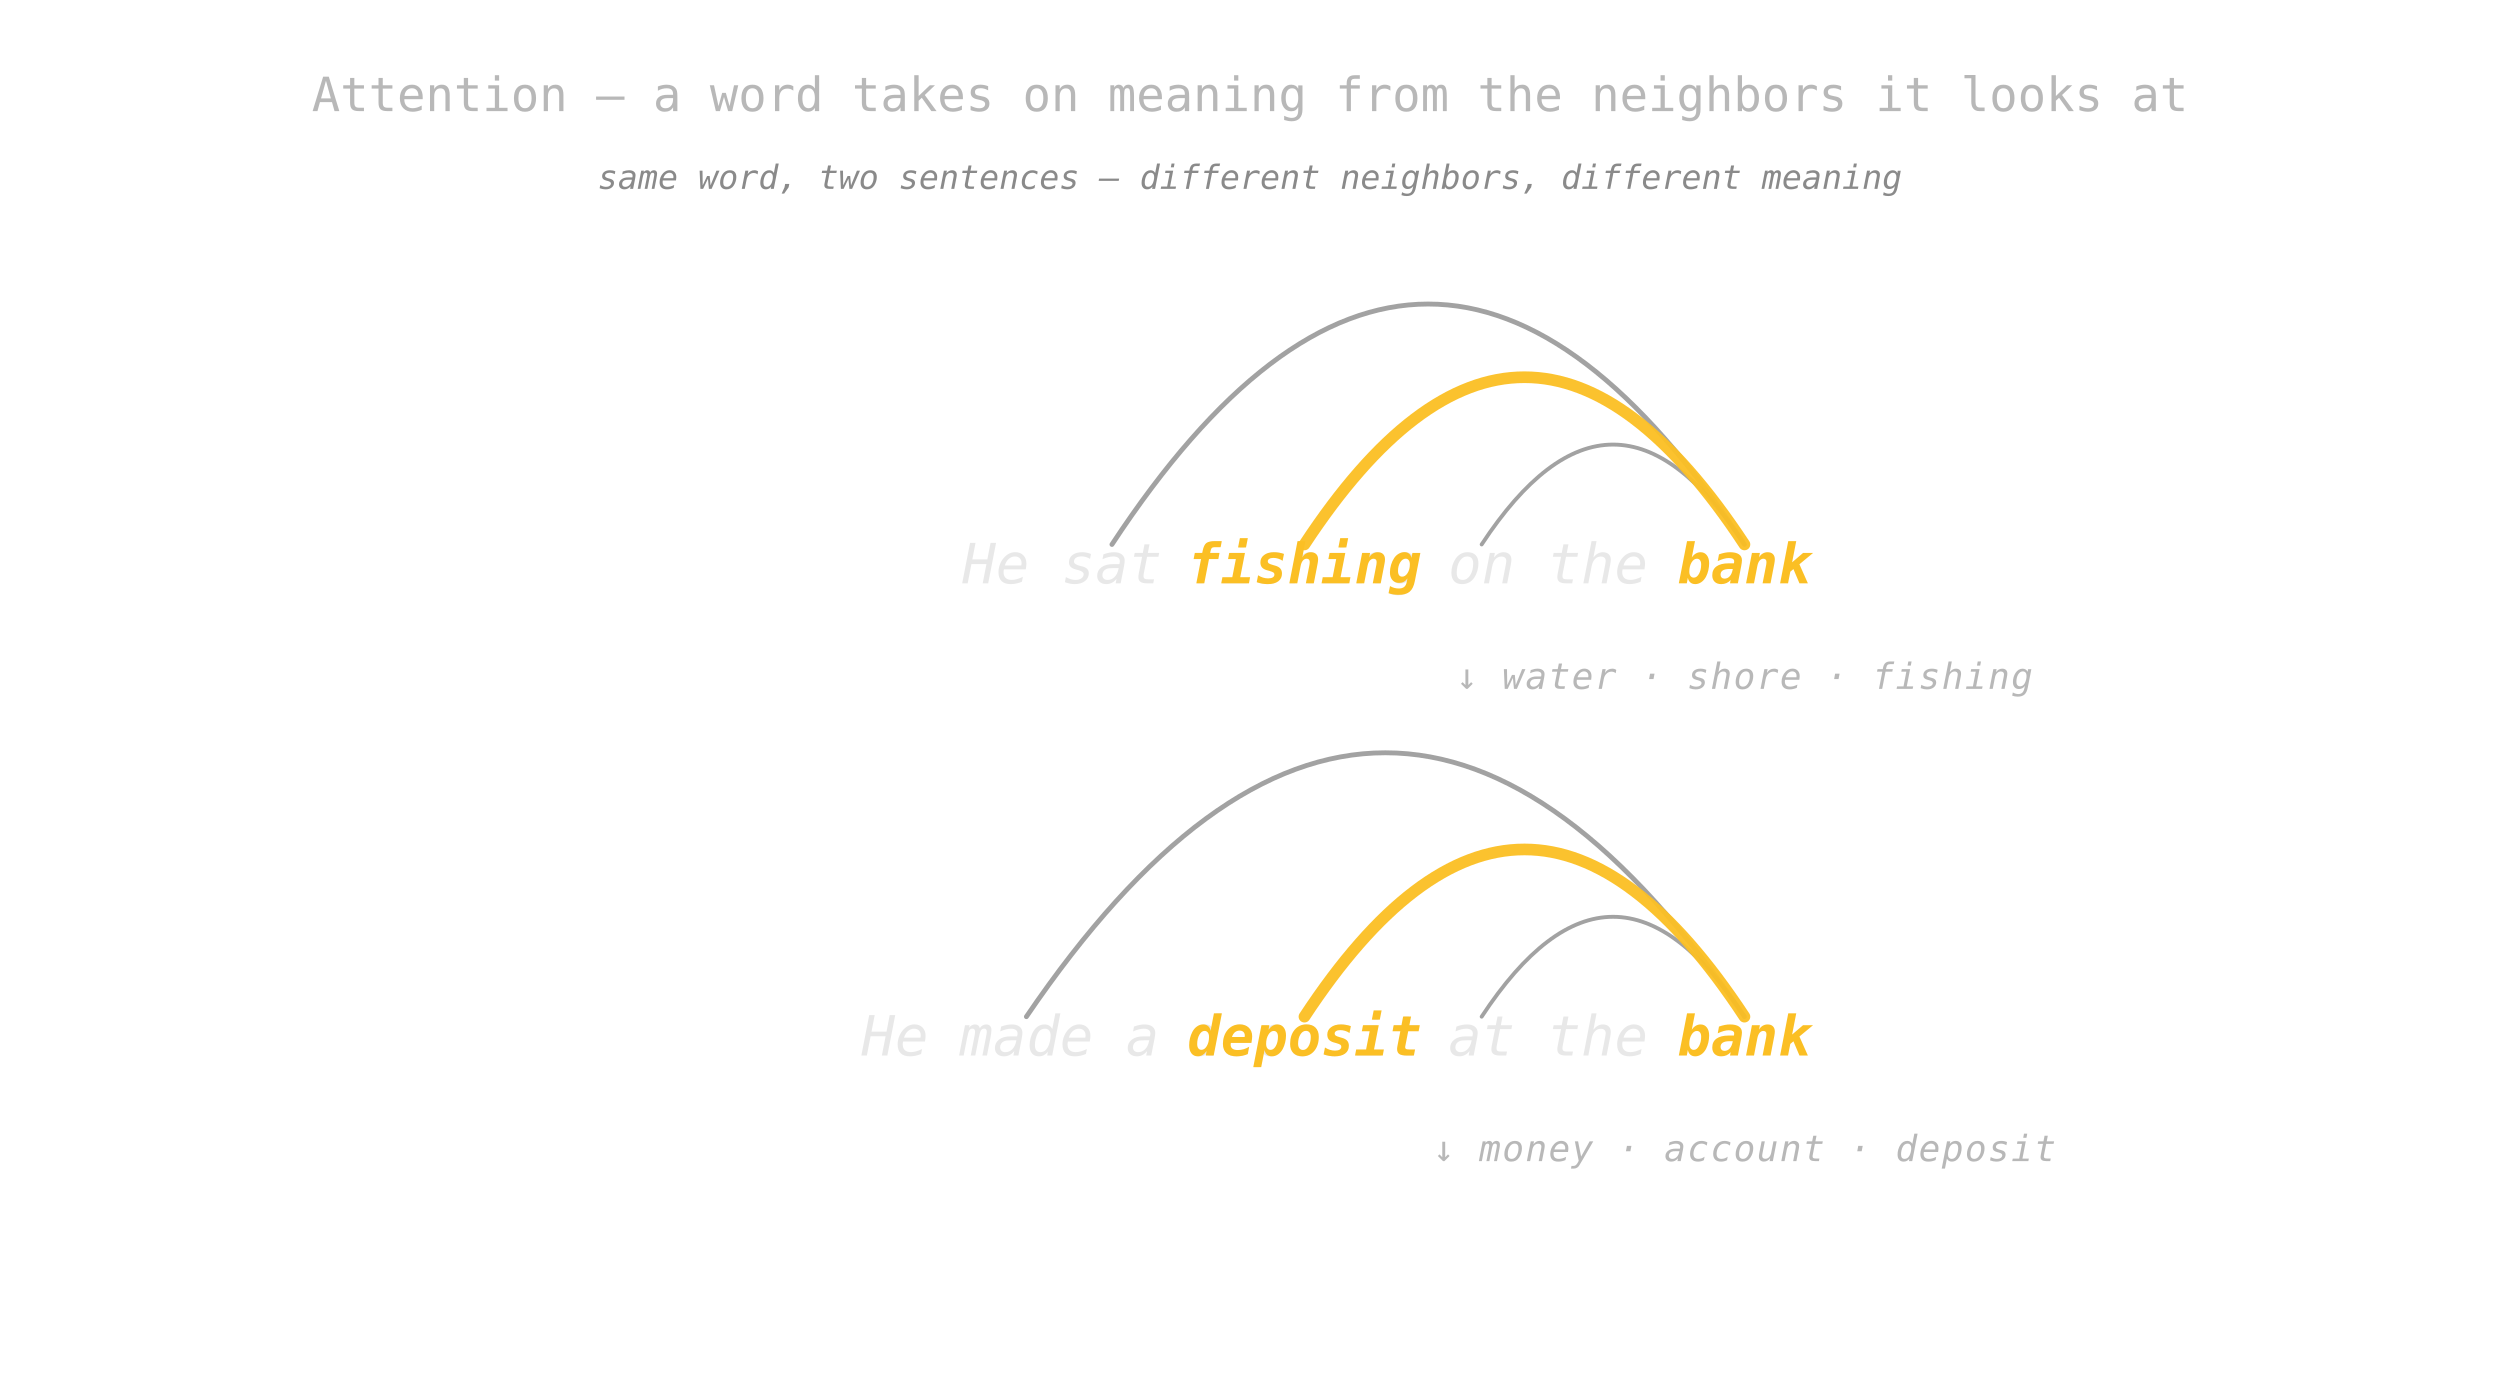
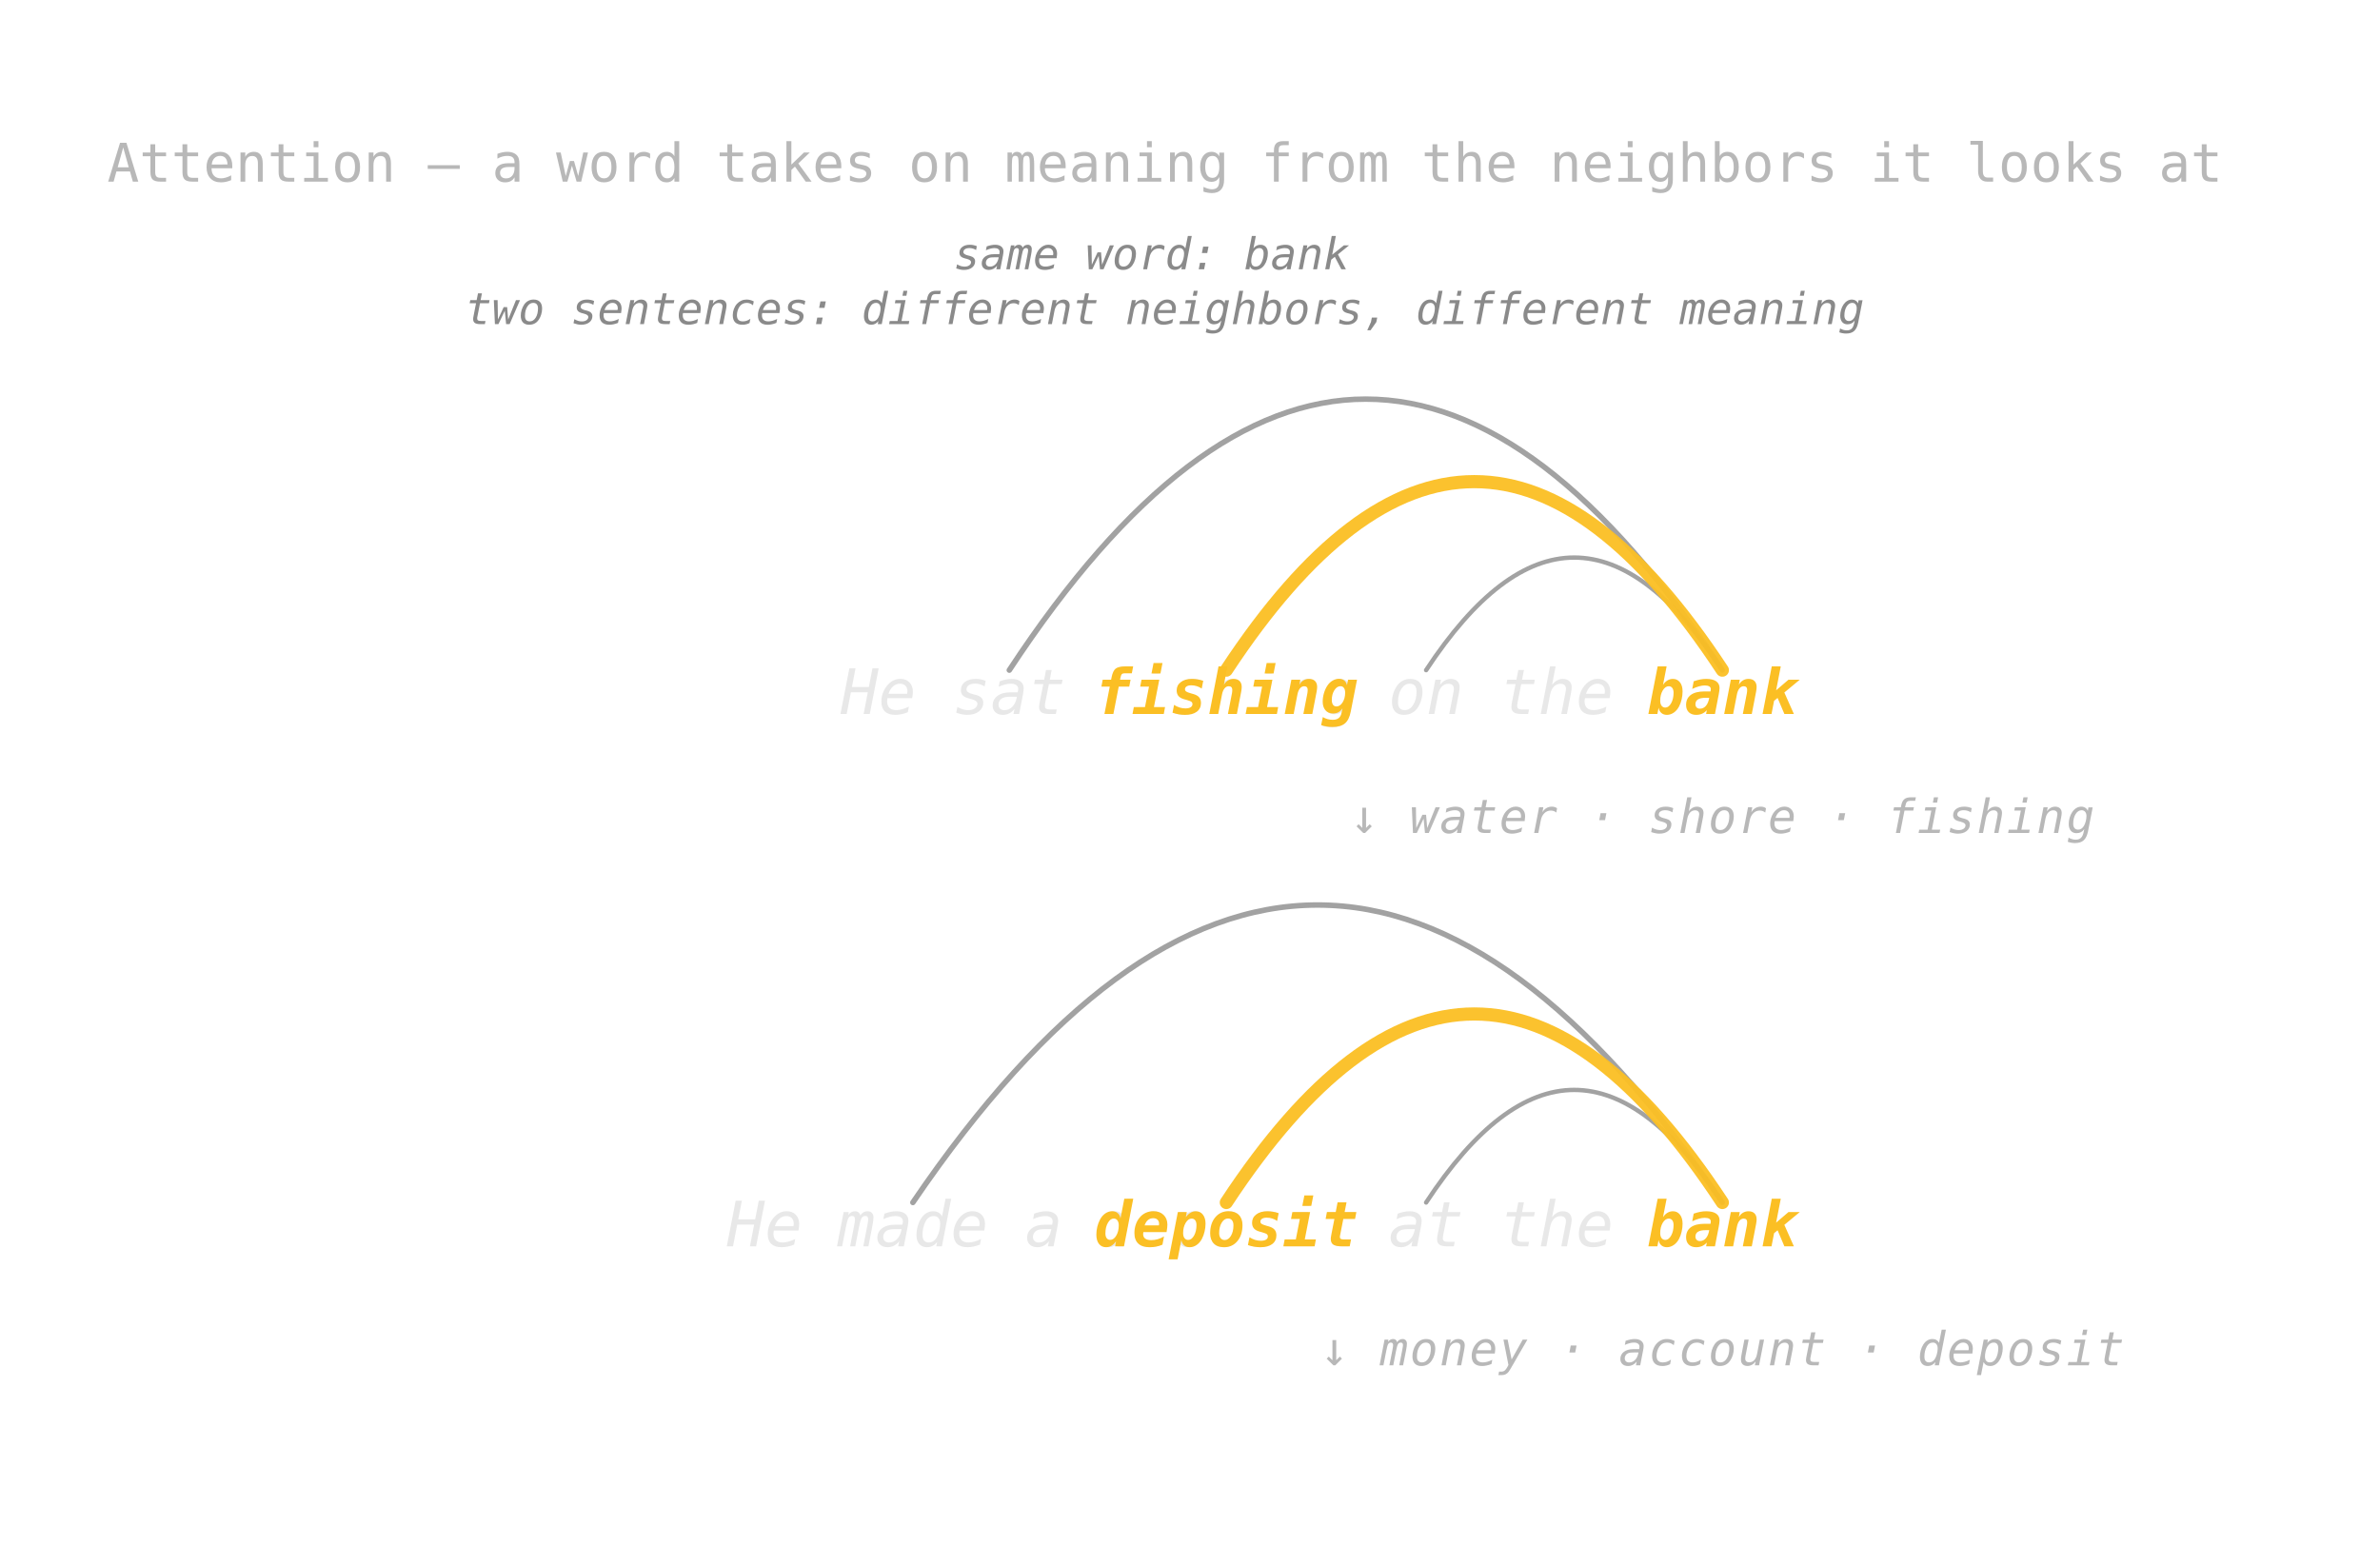
- <svg xmlns="http://www.w3.org/2000/svg" viewBox="0 0 900 500" font-family="Iosevka, 'JetBrains Mono', monospace">
-   <text x="450" y="40" text-anchor="middle" fill="#b8b8b8" font-size="17" font-weight="500">Attention — a word takes on meaning from the neighbors it looks at</text>
-   <text x="450" y="68" text-anchor="middle" fill="#8a8a8a" font-size="12" font-style="italic">same word, two sentences — different neighbors, different meaning</text>
-   <text x="358.5" y="210.0" text-anchor="middle" fill="#e8e8e8" font-size="20" font-weight="500" font-style="italic" font-family="Iosevka, 'JetBrains Mono', monospace">He</text>
-   <text x="400.3" y="210.0" text-anchor="middle" fill="#e8e8e8" font-size="20" font-weight="500" font-style="italic" font-family="Iosevka, 'JetBrains Mono', monospace">sat</text>
-   <text x="469.6" y="210.0" text-anchor="middle" fill="#e8e8e8" font-size="20" font-weight="500" font-style="italic" font-family="Iosevka, 'JetBrains Mono', monospace">fishing</text>
-   <text x="533.4" y="210.0" text-anchor="middle" fill="#e8e8e8" font-size="20" font-weight="500" font-style="italic" font-family="Iosevka, 'JetBrains Mono', monospace">on</text>
-   <text x="575.2" y="210.0" text-anchor="middle" fill="#e8e8e8" font-size="20" font-weight="500" font-style="italic" font-family="Iosevka, 'JetBrains Mono', monospace">the</text>
-   <text x="628.0" y="210.0" text-anchor="middle" fill="#fbbf24" font-size="20" font-weight="700" font-style="italic" font-family="Iosevka, 'JetBrains Mono', monospace">bank</text>
-   <text x="322.2" y="380.0" text-anchor="middle" fill="#e8e8e8" font-size="20" font-weight="500" font-style="italic" font-family="Iosevka, 'JetBrains Mono', monospace">He</text>
-   <text x="369.5" y="380.0" text-anchor="middle" fill="#e8e8e8" font-size="20" font-weight="500" font-style="italic" font-family="Iosevka, 'JetBrains Mono', monospace">made</text>
-   <text x="411.3" y="380.0" text-anchor="middle" fill="#e8e8e8" font-size="20" font-weight="500" font-style="italic" font-family="Iosevka, 'JetBrains Mono', monospace">a</text>
-   <text x="469.6" y="380.0" text-anchor="middle" fill="#e8e8e8" font-size="20" font-weight="500" font-style="italic" font-family="Iosevka, 'JetBrains Mono', monospace">deposit</text>
-   <text x="533.4" y="380.0" text-anchor="middle" fill="#e8e8e8" font-size="20" font-weight="500" font-style="italic" font-family="Iosevka, 'JetBrains Mono', monospace">at</text>
-   <text x="575.2" y="380.0" text-anchor="middle" fill="#e8e8e8" font-size="20" font-weight="500" font-style="italic" font-family="Iosevka, 'JetBrains Mono', monospace">the</text>
-   <text x="628.0" y="380.0" text-anchor="middle" fill="#fbbf24" font-size="20" font-weight="700" font-style="italic" font-family="Iosevka, 'JetBrains Mono', monospace">bank</text>
-   <g class="layer" id="attention-river">
-     <path d="M 533.4 196.0 Q 580.7 124.1 628.0 196.0" stroke="#555" stroke-width="1.40" fill="none" opacity="0.55" stroke-linecap="round" />
-     <path d="M 400.3 196.0 Q 514.1 22.9 628.0 196.0" stroke="#555" stroke-width="1.75" fill="none" opacity="0.55" stroke-linecap="round" />
-     <path d="M 469.6 196.0 Q 548.8 75.6 628.0 196.0" stroke="#fbbf24" stroke-width="4.20" fill="none" opacity="0.95" stroke-linecap="round" />
-     <text x="469.6" y="210.0" text-anchor="middle" fill="#fbbf24" font-size="20" font-weight="600" font-style="italic" font-family="Iosevka, 'JetBrains Mono', monospace">fishing</text>
-     <text x="628.0" y="248.0" text-anchor="middle" fill="#b8b8b8" font-size="13" font-style="italic" letter-spacing="0.5">↓ water · shore · fishing</text>
+ <svg xmlns="http://www.w3.org/2000/svg" viewBox="0 0 760 500" font-family="Iosevka, 'JetBrains Mono', monospace" version="1.1" id="svg502" width="760" height="500">
+   <defs id="defs506" />
+   <text x="372" y="58" text-anchor="middle" fill="#b8b8b8" font-size="17px" font-weight="500" id="text450">Attention — a word takes on meaning from the neighbors it looks at</text>
+   <text x="372" y="86" text-anchor="middle" fill="#8a8a8a" font-size="14px" font-style="italic" id="text452">
+     <tspan id="tspan1408" x="372" y="86">same word: bank</tspan>
+     <tspan id="tspan1410" x="372" y="103.5">two sentences: different neighbors, different meaning</tspan>
+   </text>
+   <text x="280.5" y="228" text-anchor="middle" fill="#e8e8e8" font-size="20px" font-weight="500" font-style="italic" font-family="Iosevka, 'JetBrains Mono', monospace" id="text454">He</text>
+   <text x="322.3" y="228" text-anchor="middle" fill="#e8e8e8" font-size="20px" font-weight="500" font-style="italic" font-family="Iosevka, 'JetBrains Mono', monospace" id="text456">sat</text>
+   <text x="391.6" y="228" text-anchor="middle" fill="#e8e8e8" font-size="20px" font-weight="500" font-style="italic" font-family="Iosevka, 'JetBrains Mono', monospace" id="text458">fishing</text>
+   <text x="455.4" y="228" text-anchor="middle" fill="#e8e8e8" font-size="20px" font-weight="500" font-style="italic" font-family="Iosevka, 'JetBrains Mono', monospace" id="text460">on</text>
+   <text x="497.2" y="228" text-anchor="middle" fill="#e8e8e8" font-size="20px" font-weight="500" font-style="italic" font-family="Iosevka, 'JetBrains Mono', monospace" id="text462">the</text>
+   <text x="550" y="228" text-anchor="middle" fill="#fbbf24" font-size="20px" font-weight="700" font-style="italic" font-family="Iosevka, 'JetBrains Mono', monospace" id="text464">bank</text>
+   <text x="244.2" y="398" text-anchor="middle" fill="#e8e8e8" font-size="20px" font-weight="500" font-style="italic" font-family="Iosevka, 'JetBrains Mono', monospace" id="text466">He</text>
+   <text x="291.5" y="398" text-anchor="middle" fill="#e8e8e8" font-size="20px" font-weight="500" font-style="italic" font-family="Iosevka, 'JetBrains Mono', monospace" id="text468">made</text>
+   <text x="333.3" y="398" text-anchor="middle" fill="#e8e8e8" font-size="20px" font-weight="500" font-style="italic" font-family="Iosevka, 'JetBrains Mono', monospace" id="text470">a</text>
+   <text x="391.6" y="398" text-anchor="middle" fill="#e8e8e8" font-size="20px" font-weight="500" font-style="italic" font-family="Iosevka, 'JetBrains Mono', monospace" id="text472">deposit</text>
+   <text x="455.4" y="398" text-anchor="middle" fill="#e8e8e8" font-size="20px" font-weight="500" font-style="italic" font-family="Iosevka, 'JetBrains Mono', monospace" id="text474">at</text>
+   <text x="497.2" y="398" text-anchor="middle" fill="#e8e8e8" font-size="20px" font-weight="500" font-style="italic" font-family="Iosevka, 'JetBrains Mono', monospace" id="text476">the</text>
+   <text x="550" y="398" text-anchor="middle" fill="#fbbf24" font-size="20px" font-weight="700" font-style="italic" font-family="Iosevka, 'JetBrains Mono', monospace" id="text478">bank</text>
+   <g class="layer" id="attention-river" transform="translate(-78,18)">
+     <path d="m 533.4,196 q 47.3,-71.9 94.6,0" stroke="#555555" stroke-width="1.4" fill="none" opacity="0.55" stroke-linecap="round" id="path480" />
+     <path d="M 400.3,196 Q 514.1,22.9 628,196" stroke="#555555" stroke-width="1.75" fill="none" opacity="0.55" stroke-linecap="round" id="path482" />
+     <path d="M 469.6,196 Q 548.8,75.6 628,196" stroke="#fbbf24" stroke-width="4.2" fill="none" opacity="0.95" stroke-linecap="round" id="path484" />
+     <text x="469.6" y="210" text-anchor="middle" fill="#fbbf24" font-size="20px" font-weight="600" font-style="italic" font-family="Iosevka, 'JetBrains Mono', monospace" id="text486">fishing</text>
+     <text x="628" y="248" text-anchor="middle" fill="#b8b8b8" font-size="15px" font-style="italic" letter-spacing="0.5" id="text488">↓ water · shore · fishing</text>
  </g>
-   <g class="layer" id="attention-money">
-     <path d="M 533.4 366.0 Q 580.7 294.1 628.0 366.0" stroke="#555" stroke-width="1.40" fill="none" opacity="0.55" stroke-linecap="round" />
-     <path d="M 369.5 366.0 Q 498.7 176.0 628.0 366.0" stroke="#555" stroke-width="1.75" fill="none" opacity="0.55" stroke-linecap="round" />
-     <path d="M 469.6 366.0 Q 548.8 245.6 628.0 366.0" stroke="#fbbf24" stroke-width="4.20" fill="none" opacity="0.95" stroke-linecap="round" />
-     <text x="469.6" y="380.0" text-anchor="middle" fill="#fbbf24" font-size="20" font-weight="600" font-style="italic" font-family="Iosevka, 'JetBrains Mono', monospace">deposit</text>
-     <text x="628.0" y="418.0" text-anchor="middle" fill="#b8b8b8" font-size="13" font-style="italic" letter-spacing="0.5">↓ money · account · deposit</text>
+   <g class="layer" id="attention-money" transform="translate(-78,18)">
+     <path d="m 533.4,366 q 47.3,-71.9 94.6,0" stroke="#555555" stroke-width="1.4" fill="none" opacity="0.55" stroke-linecap="round" id="path491" />
+     <path d="M 369.5,366 Q 498.7,176 628,366" stroke="#555555" stroke-width="1.75" fill="none" opacity="0.55" stroke-linecap="round" id="path493" />
+     <path d="M 469.6,366 Q 548.8,245.6 628,366" stroke="#fbbf24" stroke-width="4.2" fill="none" opacity="0.95" stroke-linecap="round" id="path495" />
+     <text x="469.6" y="380" text-anchor="middle" fill="#fbbf24" font-size="20px" font-weight="600" font-style="italic" font-family="Iosevka, 'JetBrains Mono', monospace" id="text497">deposit</text>
+     <text x="628" y="418" text-anchor="middle" fill="#b8b8b8" font-size="15px" font-style="italic" letter-spacing="0.5" id="text499">↓ money · account · deposit</text>
  </g>
</svg>
